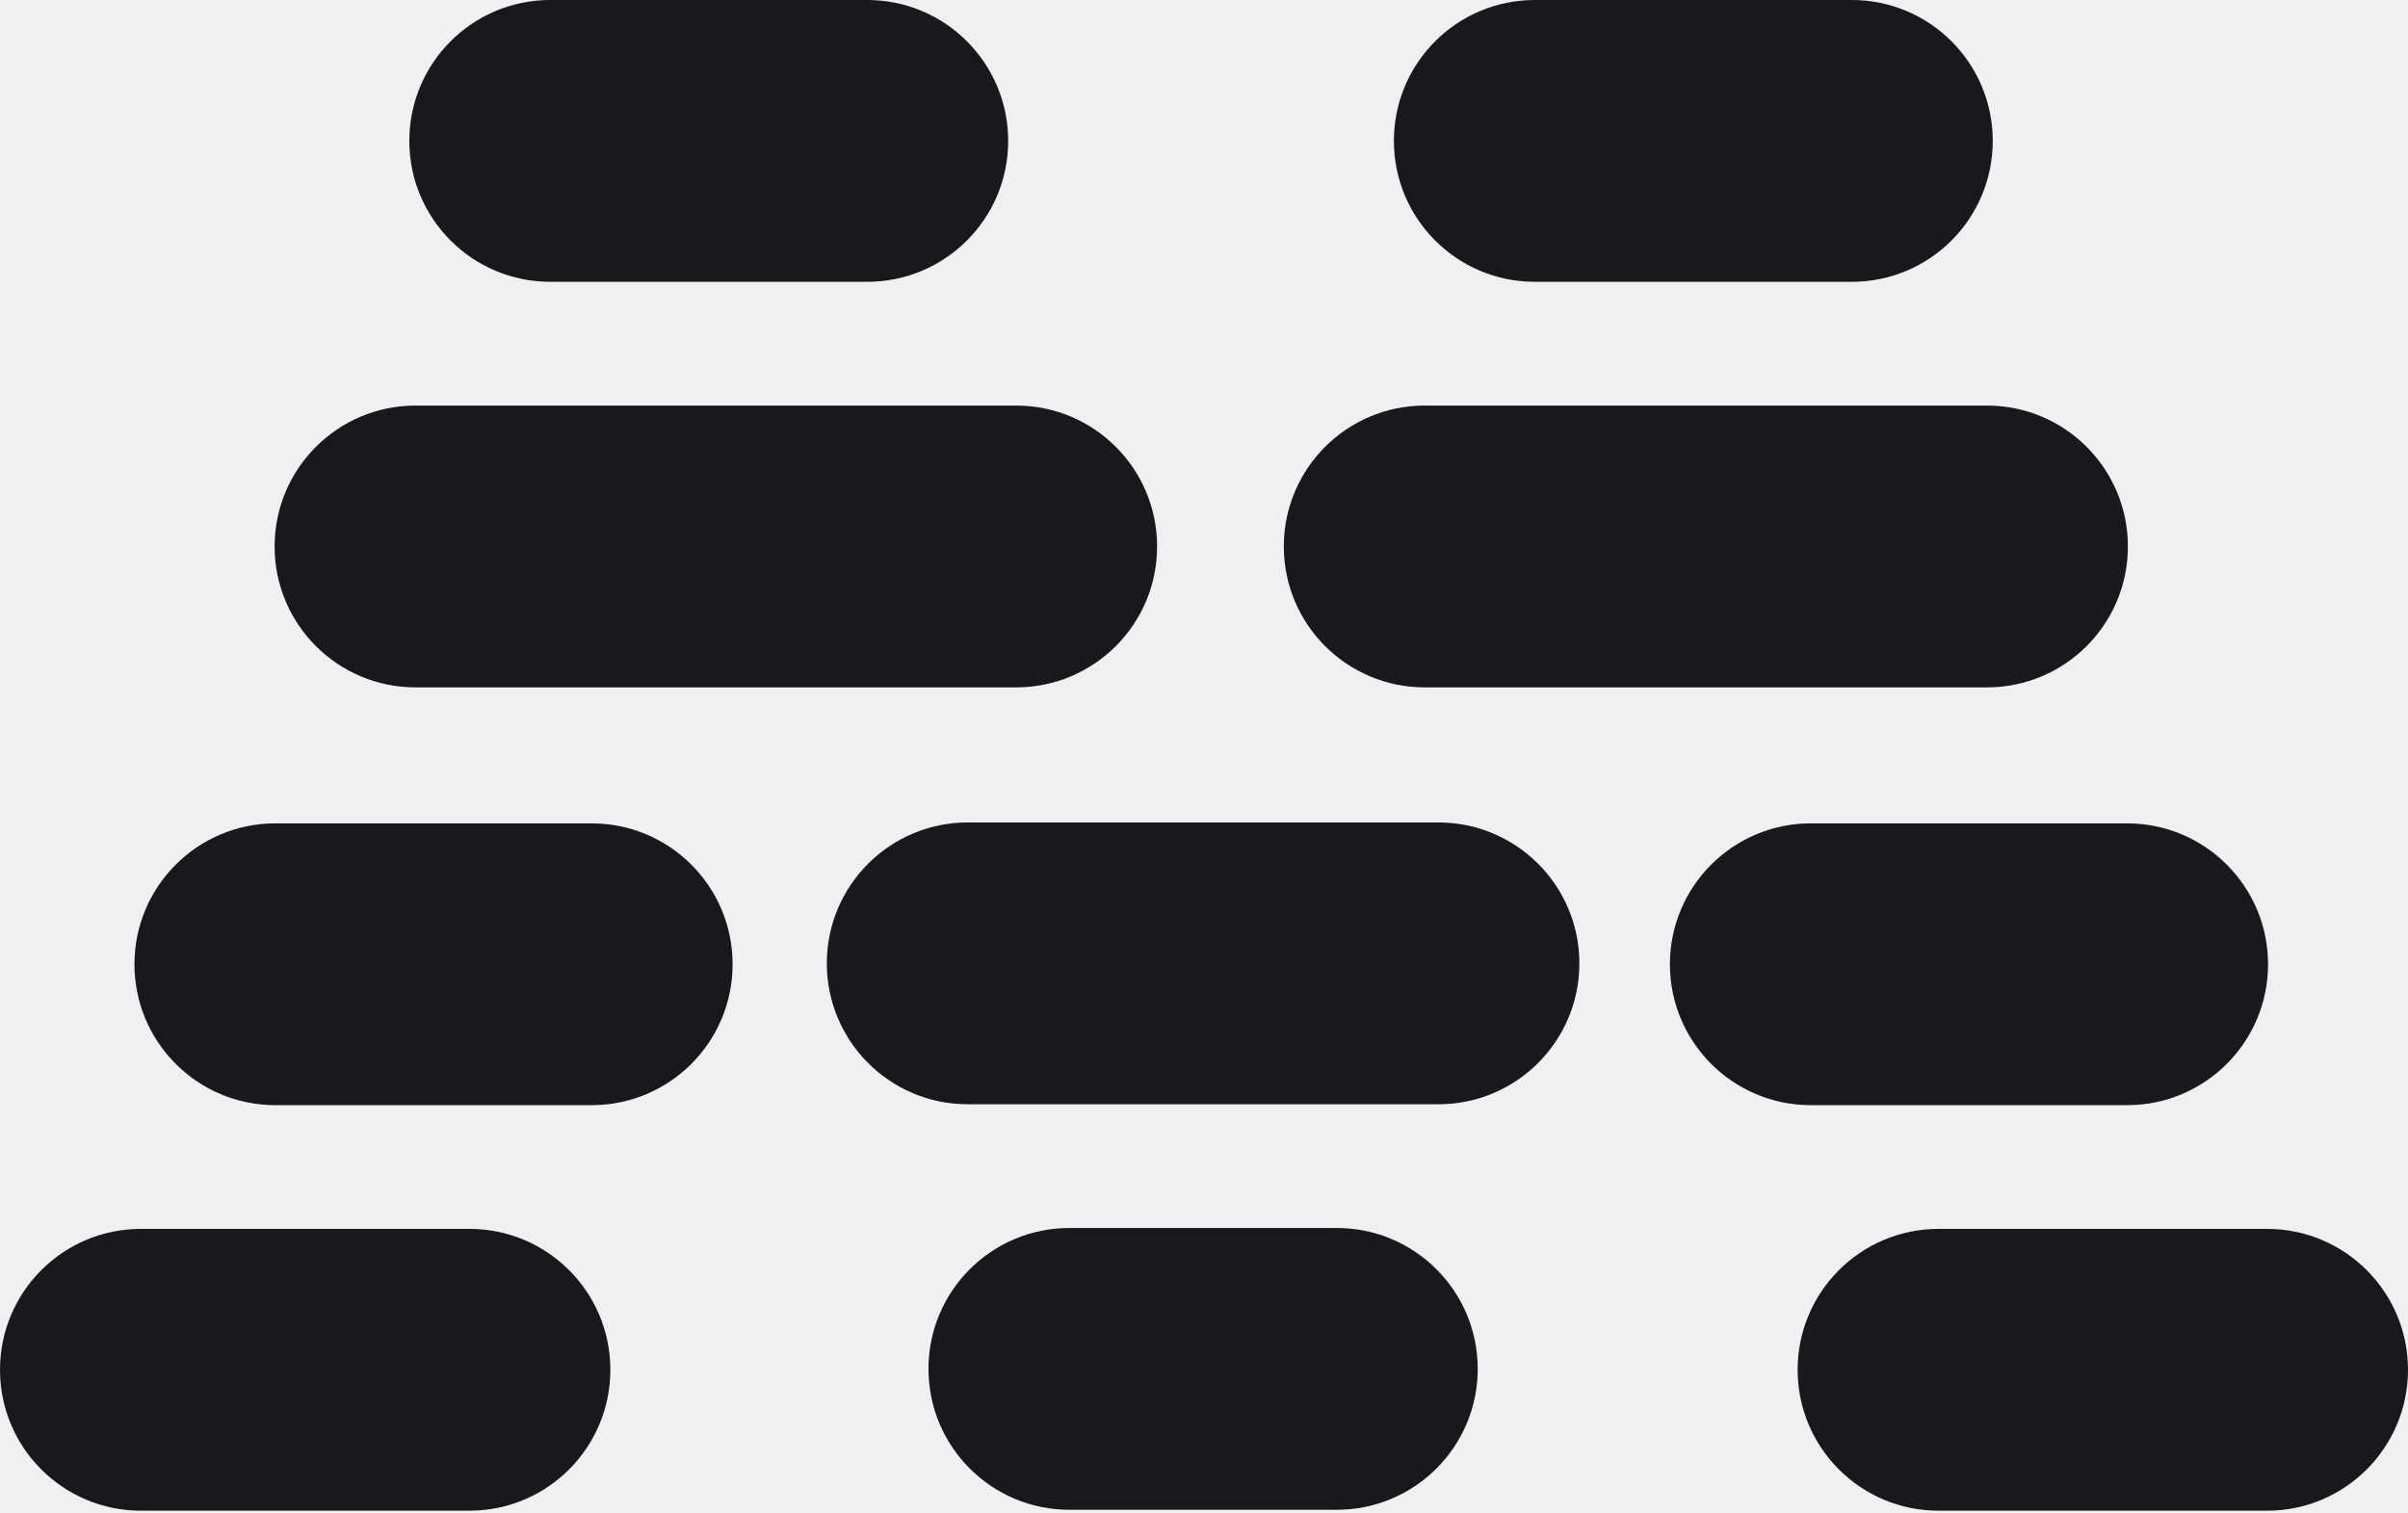
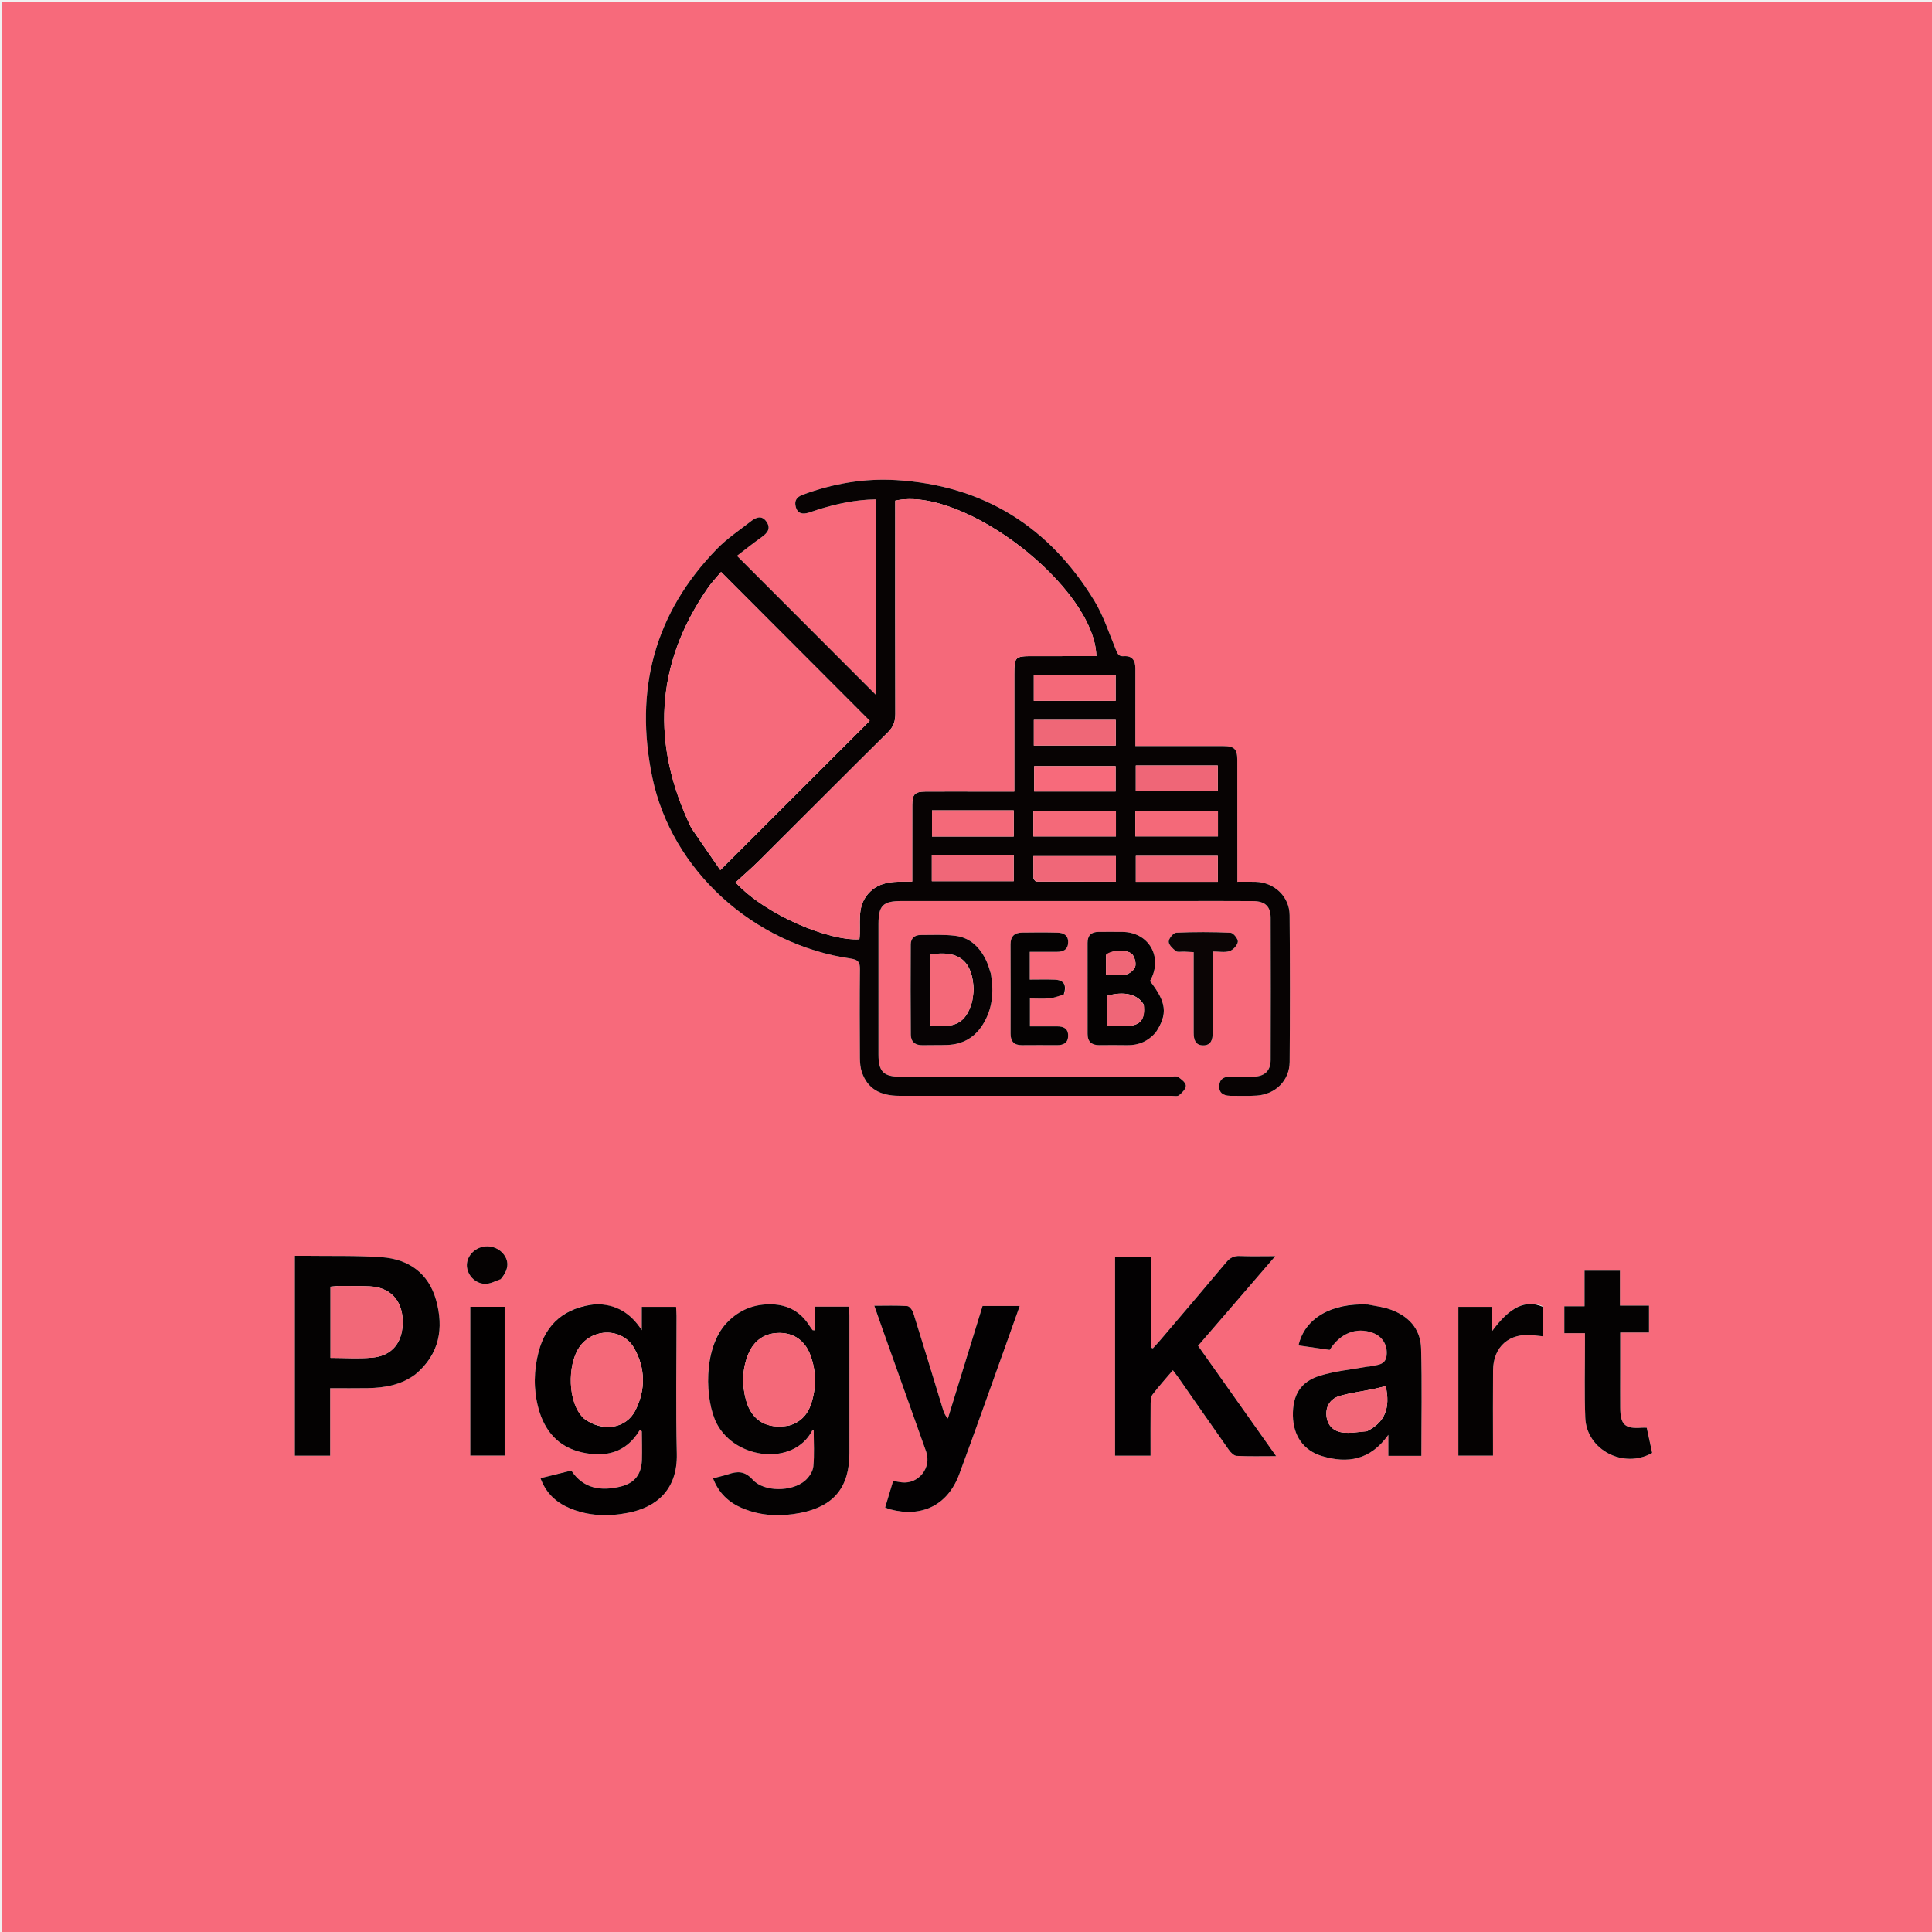
- <svg xmlns="http://www.w3.org/2000/svg" width="371" height="233" viewBox="0 0 371 233" fill="none">
-   <g clip-path="url(#clip0_2_280)">
-     <path d="M133.619 43.422H84.775C72.784 43.422 63.064 33.702 63.064 21.712C63.064 9.721 72.784 -0 84.775 -0H133.619C145.61 -0 155.33 9.721 155.33 21.712C155.33 33.702 145.61 43.422 133.619 43.422Z" fill="#19181D" />
-     <path d="M285.312 43.422H236.468C224.477 43.422 214.757 33.702 214.757 21.712C214.757 9.721 224.477 -0 236.468 -0H285.312C297.303 -0 307.023 9.721 307.023 21.712C307.023 33.702 297.303 43.422 285.312 43.422Z" fill="#19181D" />
-     <path d="M156.562 105.917H64.02C52.029 105.917 42.309 96.196 42.309 84.206C42.309 72.215 52.029 62.494 64.02 62.494H156.562C168.553 62.494 178.273 72.215 178.273 84.206C178.273 96.196 168.553 105.917 156.562 105.917Z" fill="#19181D" />
-     <path d="M219.509 105.917H306.135C318.126 105.917 327.846 96.196 327.846 84.206C327.846 72.215 318.126 62.494 306.135 62.494H219.509C207.518 62.494 197.797 72.215 197.797 84.206C197.797 96.196 207.518 105.917 219.509 105.917Z" fill="#19181D" />
-     <path d="M72.328 232.781H21.711C9.72 232.781 0 223.06 0 211.069C0 199.079 9.72 189.358 21.711 189.358H72.328C84.319 189.358 94.039 199.079 94.039 211.069C94.039 223.06 84.319 232.781 72.328 232.781Z" fill="#19181D" />
-     <path d="M298.672 232.781H349.289C361.279 232.781 371 223.06 371 211.069C371 199.079 361.279 189.358 349.289 189.358H298.672C286.681 189.358 276.96 199.079 276.96 211.069C276.96 223.06 286.681 232.781 298.672 232.781Z" fill="#19181D" />
-     <path d="M205.961 232.641H164.761C152.77 232.641 143.05 222.921 143.05 210.93C143.05 198.939 152.77 189.219 164.761 189.219H205.961C217.952 189.219 227.672 198.939 227.672 210.93C227.672 222.921 217.952 232.641 205.961 232.641Z" fill="#19181D" />
-     <path d="M91.161 170.293H42.427C30.437 170.293 20.716 160.573 20.716 148.583C20.716 136.592 30.437 126.871 42.427 126.871H91.161C103.152 126.871 112.872 136.592 112.872 148.583C112.872 160.573 103.152 170.293 91.161 170.293Z" fill="#19181D" />
-     <path d="M278.994 170.293H327.728C339.718 170.293 349.438 160.573 349.438 148.583C349.438 136.592 339.718 126.871 327.728 126.871H278.994C267.003 126.871 257.283 136.592 257.283 148.583C257.283 160.573 267.003 170.293 278.994 170.293Z" fill="#19181D" />
-     <path d="M221.622 170.155H149.099C137.109 170.155 127.388 160.434 127.388 148.444C127.388 136.453 137.109 126.732 149.099 126.732H221.622C233.612 126.732 243.333 136.453 243.333 148.444C243.333 160.434 233.612 170.155 221.622 170.155Z" fill="#19181D" />
-   </g>
-   <defs>
-     <clipPath id="clip0_2_280">
-       <rect width="371" height="233" fill="white" />
-     </clipPath>
-   </defs>
+ <svg xmlns="http://www.w3.org/2000/svg" version="1.1" id="Layer_1" x="0px" y="0px" width="100%" viewBox="0 0 1080 1080" enable-background="new 0 0 1080 1080" xml:space="preserve">
+   <path fill="#F76A7B" opacity="1" stroke="none" d=" M601,1081   C400.69,1081 200.879,1081 1.035,1081   C1.035,721.065 1.035,361.129 1.035,1.097   C360.894,1.097 720.788,1.097 1080.841,1.097   C1080.841,361 1080.841,721 1080.841,1081   C921.129,1081 761.314,1081 601,1081  M688.092,612.571   C692.924,612.543 697.775,612.775 702.585,612.433   C713.096,611.686 720.858,603.951 720.931,593.608   C721.123,566.276 721.147,538.942 720.906,511.611   C720.814,501.149 712.348,493.257 701.864,492.944   C698.59,492.846 695.31,492.929 691.679,492.929   C691.679,490.458 691.679,488.645 691.679,486.832   C691.678,466.166 691.701,445.5 691.662,424.834   C691.65,418.743 689.98,417.083 683.95,417.063   C671.618,417.021 659.284,417.05 646.951,417.049   C642.996,417.049 639.04,417.049 634.661,417.049   C634.661,414.71 634.661,412.915 634.661,411.12   C634.66,398.621 634.64,386.121 634.667,373.621   C634.677,369.221 632.93,366.461 628.174,366.826   C625.333,367.043 624.713,365.443 623.802,363.232   C620.007,354.031 616.917,344.347 611.796,335.917   C586.617,294.472 549.777,271.356 501.12,268.372   C483.192,267.272 465.617,270.296 448.68,276.577   C445.214,277.863 443.872,280.065 444.886,283.51   C446.004,287.308 448.869,287.533 452.097,286.561   C453.849,286.034 455.561,285.378 457.307,284.832   C467.783,281.557 478.429,279.308 489.62,279.14   C489.62,315.927 489.62,352.289 489.62,388.429   C463.835,362.62 438.109,336.87 411.972,310.708   C416.295,307.411 420.943,303.681 425.793,300.233   C429.057,297.913 431.083,295.356 428.421,291.565   C425.793,287.822 422.581,289.194 419.772,291.388   C413.352,296.402 406.452,300.987 400.81,306.781   C365.754,342.781 354.525,385.841 364.655,434.575   C375.442,486.472 421.113,527.967 475.624,535.87   C479.742,536.467 480.751,537.93 480.706,541.833   C480.514,558.33 480.573,574.832 480.68,591.33   C480.698,594.111 480.953,597.049 481.878,599.635   C485.039,608.462 491.829,612.565 502.733,612.569   C553.398,612.586 604.064,612.578 654.729,612.568   C656.224,612.568 658.188,613.011 659.113,612.249   C660.807,610.854 662.977,608.672 662.91,606.896   C662.845,605.188 660.413,603.256 658.603,602.05   C657.558,601.353 655.687,601.882 654.187,601.882   C603.855,601.879 553.523,601.883 503.191,601.876   C493.906,601.875 491.079,598.999 491.076,589.572   C491.068,565.239 491.071,540.906 491.074,516.574   C491.076,506.161 493.555,503.681 504.014,503.68   C556.179,503.675 608.345,503.677 660.51,503.678   C673.843,503.679 687.177,503.612 700.509,503.718   C707.156,503.772 710.282,506.68 710.303,513.013   C710.39,539.512 710.385,566.012 710.3,592.511   C710.281,598.512 707.005,601.651 700.951,601.846   C696.623,601.986 692.284,601.953 687.953,601.859   C684.514,601.786 681.936,602.86 681.581,606.61   C681.207,610.568 683.393,612.428 688.092,612.571  M406.112,739.624   C392.653,753.62 394.127,783.266 400.673,795.823   C411.239,816.091 443.743,819.509 453.989,799.767   C454.071,799.61 454.529,799.649 454.861,799.587   C454.861,806.347 455.316,813.142 454.644,819.824   C454.363,822.615 452.221,825.786 449.996,827.707   C442.784,833.931 427.156,834.163 420.826,827.19   C416.32,822.226 412.338,822.344 407.088,824.098   C404.432,824.986 401.664,825.537 398.573,826.337   C401.687,834.555 407.294,839.858 414.974,843.098   C425.459,847.522 436.392,847.878 447.346,845.743   C466.16,842.075 474.81,831.374 474.824,812.391   C474.844,786.743 474.834,761.094 474.82,735.446   C474.819,733.831 474.674,732.216 474.587,730.414   C468.18,730.414 462.114,730.414 455.352,730.414   C455.352,734.99 455.352,739.325 455.352,743.677   C454.505,743.587 454.278,743.628 454.219,743.547   C453.535,742.608 452.848,741.67 452.216,740.696   C447.41,733.295 440.542,729.467 431.785,729.147   C421.97,728.789 413.481,731.961 406.112,739.624  M332.598,729.076   C315.914,730.835 305.165,739.847 301.054,755.795   C298.39,766.128 298.183,776.578 300.901,786.928   C304.293,799.843 312.039,808.928 325.385,811.905   C338.511,814.833 349.902,812.104 357.434,799.737   C357.54,799.563 358.007,799.609 358.3,799.554   C358.48,799.82 358.794,800.069 358.796,800.32   C358.843,805.482 358.977,810.646 358.843,815.804   C358.631,823.985 354.952,829.014 346.974,830.981   C336.037,833.677 326.106,832.246 319.369,822.044   C313.421,823.517 307.854,824.895 302.132,826.312   C305.161,834.641 310.783,839.809 318.279,843.011   C328.902,847.55 339.987,847.849 351.127,845.673   C366.696,842.632 378.84,832.998 378.343,812.581   C377.718,786.947 378.198,761.285 378.182,735.635   C378.181,733.89 378.025,732.146 377.948,730.54   C371.285,730.54 365.224,730.54 358.757,730.54   C358.757,735.149 358.757,739.378 358.757,743.608   C352.696,734.231 344.636,729.009 332.598,729.076  M691.057,727.572   C698.13,719.357 705.203,711.143 712.906,702.197   C705.408,702.197 699.241,702.38 693.093,702.124   C689.769,701.985 687.598,703.094 685.476,705.63   C673.188,720.32 660.735,734.874 648.326,749.464   C647.085,750.923 645.76,752.311 644.473,753.732   C644.092,753.591 643.712,753.449 643.331,753.307   C643.331,736.452 643.331,719.596 643.331,702.501   C636.282,702.501 629.895,702.501 623.324,702.501   C623.324,739.701 623.324,776.599 623.324,813.748   C629.952,813.748 636.346,813.748 643.164,813.748   C643.164,803.875 643.112,794.254 643.212,784.634   C643.231,782.896 643.361,780.77 644.328,779.501   C647.816,774.93 651.683,770.649 655.645,765.978   C656.962,767.741 657.984,769.03 658.923,770.376   C668.253,783.76 677.53,797.182 686.949,810.504   C687.978,811.959 689.761,813.769 691.273,813.845   C698.334,814.199 705.422,814.002 713.377,814.002   C698.482,792.952 684.128,772.667 669.722,752.308   C676.906,743.981 683.752,736.046 691.057,727.572  M232.531,768.046   C245.809,756.913 248.122,742.441 243.796,726.826   C239.652,711.87 228.57,703.866 213.413,702.787   C199.328,701.784 185.142,702.197 171.001,701.996   C168.924,701.967 166.846,701.992 164.829,701.992   C164.829,739.737 164.829,776.753 164.829,813.738   C171.487,813.738 177.745,813.738 184.555,813.738   C184.555,801.094 184.555,788.712 184.555,776.002   C191.915,776.002 198.722,776.1 205.525,775.979   C214.978,775.811 224.095,774.308 232.531,768.046  M764.249,729.208   C744.246,728.238 729.299,736.97 725.869,752.096   C731.763,752.944 737.617,753.786 743.298,754.604   C749.231,745.216 758.277,741.729 767.36,745.052   C772.694,747.003 775.725,751.788 775.142,757.613   C774.561,763.419 769.616,762.87 765.758,763.851   C765.281,763.972 764.757,763.897 764.269,763.986   C755.463,765.591 746.416,766.41 737.917,769.019   C726.941,772.389 722.534,779.886 722.743,791.441   C722.945,802.574 728.601,810.845 739.053,813.968   C753.257,818.211 765.987,816.309 776.086,802.1   C776.086,806.993 776.086,810.495 776.086,813.84   C782.66,813.84 788.583,813.84 794.56,813.84   C794.56,793.602 794.974,773.657 794.397,753.74   C794.075,742.619 787.181,735.425 776.811,731.868   C773.075,730.587 769.054,730.137 764.249,729.208  M492.647,740.959   C501.002,764.462 509.365,787.962 517.71,811.468   C520.898,820.446 513.45,829.785 504.023,828.642   C502.555,828.464 501.103,828.157 499.26,827.844   C497.759,832.833 496.304,837.67 494.786,842.712   C495.927,843.139 496.665,843.488 497.44,843.696   C515.369,848.509 529.821,841.398 536.254,824.035   C544.919,800.647 553.2,777.117 561.633,753.644   C564.418,745.89 567.161,738.121 570.029,730.059   C562.789,730.059 556.152,730.059 549.245,730.059   C542.774,751.068 536.32,772.022 529.865,792.977   C528.235,791.177 527.625,789.505 527.105,787.804   C521.607,769.837 516.172,751.85 510.545,733.923   C510.063,732.387 508.396,730.185 507.158,730.101   C501.22,729.699 495.24,729.921 488.742,729.921   C490.05,733.7 491.183,736.973 492.647,740.959  M905.705,766.5   C905.705,759.437 905.705,752.373 905.705,744.87   C911.817,744.87 916.897,744.87 921.802,744.87   C921.802,739.656 921.802,734.93 921.802,729.835   C916.313,729.835 911.206,729.835 905.56,729.835   C905.56,723.058 905.56,716.644 905.56,710.315   C898.752,710.315 892.501,710.315 885.767,710.315   C885.767,717.036 885.767,723.442 885.767,730.224   C881.675,730.224 878.079,730.224 874.467,730.224   C874.467,735.37 874.467,740.106 874.467,745.268   C878.398,745.268 881.999,745.268 885.993,745.268   C885.993,747.493 885.99,749.294 885.994,751.095   C886.022,764.926 885.635,778.774 886.184,792.584   C886.897,810.496 907.608,821.267 923.572,812.201   C922.577,807.599 921.569,802.933 920.524,798.102   C919.407,798.102 918.602,798.049 917.806,798.11   C908.351,798.835 905.793,796.518 905.716,786.998   C905.664,780.499 905.705,773.999 905.705,766.5  M862.494,730.166   C852.832,726.293 844.063,730.462 833.964,744.279   C833.964,739.131 833.964,734.788 833.964,730.529   C827.288,730.529 821.232,730.529 815.231,730.529   C815.231,758.48 815.231,786.051 815.231,813.709   C821.722,813.709 827.942,813.709 834.597,813.709   C834.597,811.611 834.597,809.809 834.597,808.008   C834.598,794.023 834.508,780.037 834.628,766.053   C834.742,752.706 843.763,744.921 857.1,746.426   C858.83,746.621 860.561,746.808 862.707,747.045   C862.707,741.314 862.707,736.182 862.494,730.166  M646.35,576.766   C652.881,566.773 652.097,560.26 642.852,548.399   C643.189,547.735 643.594,547.023 643.924,546.278   C649.521,533.646 641.446,521.128 627.557,520.941   C623.064,520.881 618.57,520.927 614.077,520.934   C609.998,520.939 607.951,522.946 607.954,527.069   C607.969,544.044 607.957,561.018 607.963,577.993   C607.965,582.375 610.312,584.283 614.555,584.253   C619.713,584.216 624.874,584.159 630.031,584.266   C636.422,584.399 641.706,582.148 646.35,576.766  M553.813,543.819   C553.033,541.627 552.423,539.355 551.442,537.257   C547.93,529.751 542.48,524.166 534.021,523.116   C527.614,522.321 521.054,522.682 514.561,522.681   C511.213,522.68 509.134,524.586 509.117,527.93   C509.029,544.754 508.998,561.58 509.145,578.404   C509.179,582.329 511.584,584.368 515.681,584.267   C520.343,584.152 525.013,584.303 529.672,584.126   C538.291,583.8 544.951,579.907 549.488,572.577   C554.852,563.91 555.644,554.465 553.813,543.819  M282.089,738.563   C282.089,735.941 282.089,733.319 282.089,730.512   C275.402,730.512 269.196,730.512 262.892,730.512   C262.892,758.421 262.892,785.98 262.892,813.688   C269.369,813.688 275.586,813.688 282.089,813.688   C282.089,788.767 282.089,764.158 282.089,738.563  M594.884,555.547   C596.39,550.476 594.694,547.822 589.549,547.632   C584.962,547.463 580.365,547.597 575.634,547.597   C575.634,542.046 575.634,537.309 575.634,532.074   C580.903,532.074 585.865,532.066 590.826,532.077   C594.476,532.084 597.052,530.784 597.105,526.692   C597.156,522.783 594.507,521.443 591.225,521.361   C584.57,521.195 577.906,521.214 571.249,521.326   C567.095,521.395 564.874,523.457 564.894,527.889   C564.969,544.538 564.943,561.188 564.911,577.837   C564.902,582.161 566.872,584.298 571.268,584.257   C577.761,584.195 584.254,584.212 590.747,584.252   C594.381,584.275 597.051,583.149 597.092,578.996   C597.133,574.764 594.361,573.736 590.773,573.748   C585.833,573.765 580.893,573.753 575.733,573.753   C575.733,568.264 575.733,563.416 575.733,558.15   C579.611,558.15 583.103,558.396 586.541,558.071   C589.209,557.819 591.81,556.856 594.884,555.547  M662.602,531.978   C664.046,532.065 665.489,532.151 667.278,532.259   C667.278,534.376 667.278,536.179 667.278,537.983   C667.279,551.124 667.29,564.265 667.275,577.406   C667.271,581.106 668.21,584.335 672.559,584.367   C676.907,584.398 677.907,581.223 677.9,577.492   C677.877,565.681 677.893,553.871 677.893,542.06   C677.894,538.794 677.893,535.527 677.893,531.889   C681.495,531.889 684.693,532.566 687.359,531.667   C689.359,530.992 691.721,528.418 691.964,526.448   C692.157,524.88 689.457,521.485 687.925,521.415   C677.804,520.949 667.641,520.941 657.518,521.387   C655.941,521.456 653.361,524.574 653.314,526.338   C653.266,528.113 655.557,530.262 657.3,531.647   C658.249,532.401 660.187,531.908 662.602,531.978  M280.248,714.795   C284.25,709.921 284.724,705.428 281.671,701.306   C278.583,697.139 272.713,695.557 267.873,697.587   C263.229,699.535 260.426,704.066 261.077,708.574   C261.779,713.433 266.069,717.679 271.346,717.692   C274.117,717.698 276.892,716.13 280.248,714.795  z" />
+   <path fill="#070303" opacity="1" stroke="none" d=" M687.66,612.565   C683.393,612.428 681.207,610.568 681.581,606.61   C681.936,602.86 684.514,601.786 687.953,601.859   C692.284,601.953 696.623,601.986 700.951,601.846   C707.005,601.651 710.281,598.512 710.3,592.511   C710.385,566.012 710.39,539.512 710.303,513.013   C710.282,506.68 707.156,503.772 700.509,503.718   C687.177,503.612 673.843,503.679 660.51,503.678   C608.345,503.677 556.179,503.675 504.014,503.68   C493.555,503.681 491.076,506.161 491.074,516.574   C491.071,540.906 491.068,565.239 491.076,589.572   C491.079,598.999 493.906,601.875 503.191,601.876   C553.523,601.883 603.855,601.879 654.187,601.882   C655.687,601.882 657.558,601.353 658.603,602.05   C660.413,603.256 662.845,605.188 662.91,606.896   C662.977,608.672 660.807,610.854 659.113,612.249   C658.188,613.011 656.224,612.568 654.729,612.568   C604.064,612.578 553.398,612.586 502.733,612.569   C491.829,612.565 485.039,608.462 481.878,599.635   C480.953,597.049 480.698,594.111 480.68,591.33   C480.573,574.832 480.514,558.33 480.706,541.833   C480.751,537.93 479.742,536.467 475.624,535.87   C421.113,527.967 375.442,486.472 364.655,434.575   C354.525,385.841 365.754,342.781 400.81,306.781   C406.452,300.987 413.352,296.402 419.772,291.388   C422.581,289.194 425.793,287.822 428.421,291.565   C431.083,295.356 429.057,297.913 425.793,300.233   C420.943,303.681 416.295,307.411 411.972,310.708   C438.109,336.87 463.835,362.62 489.62,388.429   C489.62,352.289 489.62,315.927 489.62,279.14   C478.429,279.308 467.783,281.557 457.307,284.832   C455.561,285.378 453.849,286.034 452.097,286.561   C448.869,287.533 446.004,287.308 444.886,283.51   C443.872,280.065 445.214,277.863 448.68,276.577   C465.617,270.296 483.192,267.272 501.12,268.372   C549.777,271.356 586.617,294.472 611.796,335.917   C616.917,344.347 620.007,354.031 623.802,363.232   C624.713,365.443 625.333,367.043 628.174,366.826   C632.93,366.461 634.677,369.221 634.667,373.621   C634.64,386.121 634.66,398.621 634.661,411.12   C634.661,412.915 634.661,414.71 634.661,417.049   C639.04,417.049 642.996,417.049 646.951,417.049   C659.284,417.05 671.618,417.021 683.95,417.063   C689.98,417.083 691.65,418.743 691.662,424.834   C691.701,445.5 691.678,466.166 691.679,486.832   C691.679,488.645 691.679,490.458 691.679,492.929   C695.31,492.929 698.59,492.846 701.864,492.944   C712.348,493.257 720.814,501.149 720.906,511.611   C721.147,538.942 721.123,566.276 720.931,593.608   C720.858,603.951 713.096,611.686 702.585,612.433   C697.775,612.775 692.924,612.543 687.66,612.565  M566.988,426.497   C566.988,410.008 566.987,393.518 566.988,377.029   C566.988,367.236 567.431,366.784 577.034,366.783   C588.98,366.781 600.927,366.782 612.879,366.782   C611.898,328.113 538.289,271.264 500.45,279.863   C500.45,281.745 500.45,283.723 500.45,285.7   C500.45,323.509 500.407,361.319 500.51,399.128   C500.522,403.237 499.403,406.319 496.412,409.281   C472.403,433.065 448.568,457.025 424.613,480.864   C420.28,485.177 415.639,489.179 411.182,493.286   C428.354,511.816 463.827,526.169 480.407,525.05   C481.408,516.537 478.64,507.34 485.198,499.743   C491.838,492.05 500.835,492.92 509.93,492.799   C509.93,490.717 509.93,489.084 509.93,487.45   C509.931,474.958 509.905,462.466 509.942,449.974   C509.96,444.024 511.411,442.527 517.277,442.492   C527.103,442.433 536.931,442.474 546.758,442.474   C553.361,442.474 559.964,442.474 566.988,442.474   C566.988,437.096 566.988,432.296 566.988,426.497  M386.463,462.892   C391.961,470.872 397.459,478.852 402.655,486.394   C431.344,457.725 459.085,430.003 486.163,402.944   C458.74,375.476 431.01,347.701 403.077,319.723   C400.701,322.598 397.794,325.614 395.454,329.02   C366.225,371.572 363.934,416.054 386.463,462.892  M577.711,491.309   C578.24,491.83 578.767,492.803 579.3,492.806   C594.054,492.888 608.81,492.872 623.802,492.872   C623.802,487.868 623.802,483.302 623.802,478.556   C608.386,478.556 593.21,478.556 577.658,478.556   C577.658,482.73 577.658,486.538 577.711,491.309  M617.372,377.177   C604.299,377.177 591.227,377.177 577.909,377.177   C577.909,382.345 577.909,386.919 577.909,391.766   C593.268,391.766 608.444,391.766 623.647,391.766   C623.647,386.822 623.647,382.138 623.647,377.177   C621.617,377.177 619.975,377.177 617.372,377.177  M607.497,402.428   C597.732,402.428 587.967,402.428 577.926,402.428   C577.926,407.517 577.926,412.063 577.926,416.756   C593.378,416.756 608.549,416.756 623.704,416.756   C623.704,411.899 623.704,407.358 623.704,402.428   C618.411,402.428 613.453,402.428 607.497,402.428  M669.484,427.908   C657.941,427.908 646.399,427.908 634.926,427.908   C634.926,433.137 634.926,437.568 634.926,442.173   C650.405,442.173 665.59,442.173 680.742,442.173   C680.742,437.278 680.742,432.724 680.742,427.908   C677.086,427.908 673.782,427.908 669.484,427.908  M555.479,453.007   C543.932,453.007 532.386,453.007 520.996,453.007   C520.996,458.344 520.996,462.912 520.996,467.634   C536.407,467.634 551.446,467.634 566.678,467.634   C566.678,462.691 566.678,457.995 566.678,453.007   C563.072,453.007 559.772,453.007 555.479,453.007  M577.656,461.451   C577.656,463.405 577.656,465.36 577.656,467.556   C593.347,467.556 608.521,467.556 623.814,467.556   C623.814,462.65 623.814,458.067 623.814,453.293   C608.4,453.293 593.211,453.293 577.656,453.293   C577.656,455.874 577.656,458.176 577.656,461.451  M634.65,460.477   C634.65,462.762 634.65,465.047 634.65,467.549   C650.38,467.549 665.567,467.549 680.849,467.549   C680.849,462.633 680.849,458.048 680.849,453.3   C665.406,453.3 650.204,453.3 634.65,453.3   C634.65,455.563 634.65,457.534 634.65,460.477  M665.496,492.931   C670.592,492.931 675.688,492.931 680.759,492.931   C680.759,487.714 680.759,483.149 680.759,478.461   C665.359,478.461 650.297,478.461 634.938,478.461   C634.938,483.291 634.938,487.85 634.938,492.931   C644.949,492.931 654.723,492.931 665.496,492.931  M538.502,478.187   C532.726,478.187 526.95,478.187 520.901,478.187   C520.901,483.31 520.901,487.867 520.901,492.593   C536.358,492.593 551.535,492.593 566.667,492.593   C566.667,487.687 566.667,483.123 566.667,478.187   C557.394,478.187 548.448,478.187 538.502,478.187  M593.501,442.467   C603.571,442.467 613.641,442.467 623.636,442.467   C623.636,437.168 623.636,432.617 623.636,428.255   C608.157,428.255 593.075,428.255 578.102,428.255   C578.102,433.143 578.102,437.695 578.102,442.467   C583.191,442.467 587.846,442.467 593.501,442.467  z" />
+   <path fill="#040202" opacity="1" stroke="none" d=" M406.357,739.368   C413.481,731.961 421.97,728.789 431.785,729.147   C440.542,729.467 447.41,733.295 452.216,740.696   C452.848,741.67 453.535,742.608 454.219,743.547   C454.278,743.628 454.505,743.587 455.352,743.677   C455.352,739.325 455.352,734.99 455.352,730.414   C462.114,730.414 468.18,730.414 474.587,730.414   C474.674,732.216 474.819,733.831 474.82,735.446   C474.834,761.094 474.844,786.743 474.824,812.391   C474.81,831.374 466.16,842.075 447.346,845.743   C436.392,847.878 425.459,847.522 414.974,843.098   C407.294,839.858 401.687,834.555 398.573,826.337   C401.664,825.537 404.432,824.986 407.088,824.098   C412.338,822.344 416.32,822.226 420.826,827.19   C427.156,834.163 442.784,833.931 449.996,827.707   C452.221,825.786 454.363,822.615 454.644,819.824   C455.316,813.142 454.861,806.347 454.861,799.587   C454.529,799.649 454.071,799.61 453.989,799.767   C443.743,819.509 411.239,816.091 400.673,795.823   C394.127,783.266 392.653,753.62 406.357,739.368  M441.122,796.889   C447.416,795.125 451.405,790.863 453.392,784.853   C456.407,775.739 456.354,766.52 452.995,757.499   C450.025,749.522 443.947,745.251 436.058,745.117   C427.831,744.977 421.491,749.072 418.26,757.042   C414.905,765.317 414.65,773.898 416.952,782.462   C420.065,794.043 428.478,799.167 441.122,796.889  z" />
+   <path fill="#030101" opacity="1" stroke="none" d=" M333.05,729.056   C344.636,729.009 352.696,734.231 358.757,743.608   C358.757,739.378 358.757,735.149 358.757,730.54   C365.224,730.54 371.285,730.54 377.948,730.54   C378.025,732.146 378.181,733.89 378.182,735.635   C378.198,761.285 377.718,786.947 378.343,812.581   C378.84,832.998 366.696,842.632 351.127,845.673   C339.987,847.849 328.902,847.55 318.279,843.011   C310.783,839.809 305.161,834.641 302.132,826.312   C307.854,824.895 313.421,823.517 319.369,822.044   C326.106,832.246 336.037,833.677 346.974,830.981   C354.952,829.014 358.631,823.985 358.843,815.804   C358.977,810.646 358.843,805.482 358.796,800.32   C358.794,800.069 358.48,799.82 358.3,799.554   C358.007,799.609 357.54,799.563 357.434,799.737   C349.902,812.104 338.511,814.833 325.385,811.905   C312.039,808.928 304.293,799.843 300.901,786.928   C298.183,776.578 298.39,766.128 301.054,755.795   C305.165,739.847 315.914,730.835 333.05,729.056  M326.506,793.048   C336.646,800.72 349.971,798.822 355.245,788.306   C360.956,776.917 360.811,764.955 354.609,753.834   C348.058,742.087 331.281,742.086 323.754,753.24   C317.135,763.049 317.14,784.342 326.506,793.048  z" />
+   <path fill="#030102" opacity="1" stroke="none" d=" M690.827,727.841   C683.752,736.046 676.906,743.981 669.722,752.308   C684.128,772.667 698.482,792.952 713.377,814.002   C705.422,814.002 698.334,814.199 691.273,813.845   C689.761,813.769 687.978,811.959 686.949,810.504   C677.53,797.182 668.253,783.76 658.923,770.376   C657.984,769.03 656.962,767.741 655.645,765.978   C651.683,770.649 647.816,774.93 644.328,779.501   C643.361,780.77 643.231,782.896 643.212,784.634   C643.112,794.254 643.164,803.875 643.164,813.748   C636.346,813.748 629.952,813.748 623.324,813.748   C623.324,776.599 623.324,739.701 623.324,702.501   C629.895,702.501 636.282,702.501 643.331,702.501   C643.331,719.596 643.331,736.452 643.331,753.307   C643.712,753.449 644.092,753.591 644.473,753.732   C645.76,752.311 647.085,750.923 648.326,749.464   C660.735,734.874 673.188,720.32 685.476,705.63   C687.598,703.094 689.769,701.985 693.093,702.124   C699.241,702.38 705.408,702.197 712.906,702.197   C705.203,711.143 698.13,719.357 690.827,727.841  z" />
+   <path fill="#040202" opacity="1" stroke="none" d=" M232.243,768.257   C224.095,774.308 214.978,775.811 205.525,775.979   C198.722,776.1 191.915,776.002 184.555,776.002   C184.555,788.712 184.555,801.094 184.555,813.738   C177.745,813.738 171.487,813.738 164.829,813.738   C164.829,776.753 164.829,739.737 164.829,701.992   C166.846,701.992 168.924,701.967 171.001,701.996   C185.142,702.197 199.328,701.784 213.413,702.787   C228.57,703.866 239.652,711.87 243.796,726.826   C248.122,742.441 245.809,756.913 232.243,768.257  M188.732,718.879   C187.341,719.013 185.95,719.147 184.761,719.261   C184.761,732.906 184.761,745.966 184.761,759.066   C192.759,759.066 200.419,759.595 207.977,758.943   C219.431,757.954 225.506,750.06 225.097,737.922   C224.718,726.659 217.932,719.614 206.662,719.077   C201.014,718.808 195.347,718.933 188.732,718.879  z" />
+   <path fill="#040202" opacity="1" stroke="none" d=" M764.706,729.258   C769.054,730.137 773.075,730.587 776.811,731.868   C787.181,735.425 794.075,742.619 794.397,753.74   C794.974,773.657 794.56,793.602 794.56,813.84   C788.583,813.84 782.66,813.84 776.086,813.84   C776.086,810.495 776.086,806.993 776.086,802.1   C765.987,816.309 753.257,818.211 739.053,813.968   C728.601,810.845 722.945,802.574 722.743,791.441   C722.534,779.886 726.941,772.389 737.917,769.019   C746.416,766.41 755.463,765.591 764.269,763.986   C764.757,763.897 765.281,763.972 765.758,763.851   C769.616,762.87 774.561,763.419 775.142,757.613   C775.725,751.788 772.694,747.003 767.36,745.052   C758.277,741.729 749.231,745.216 743.298,754.604   C737.617,753.786 731.763,752.944 725.869,752.096   C729.299,736.97 744.246,728.238 764.706,729.258  M764.27,800.006   C774.108,795.056 777.335,787.293 774.628,774.851   C772.058,775.457 769.501,776.127 766.916,776.656   C760.913,777.885 754.777,778.638 748.92,780.353   C743.662,781.893 741.206,786.062 741.464,790.888   C741.738,796.03 744.709,799.965 750.331,800.748   C754.631,801.347 759.132,800.502 764.27,800.006  z" />
+   <path fill="#030102" opacity="1" stroke="none" d=" M492.481,740.602   C491.183,736.973 490.05,733.7 488.742,729.921   C495.24,729.921 501.22,729.699 507.158,730.101   C508.396,730.185 510.063,732.387 510.545,733.923   C516.172,751.85 521.607,769.837 527.105,787.804   C527.625,789.505 528.235,791.177 529.865,792.977   C536.32,772.022 542.774,751.068 549.245,730.059   C556.152,730.059 562.789,730.059 570.029,730.059   C567.161,738.121 564.418,745.89 561.633,753.644   C553.2,777.117 544.919,800.647 536.254,824.035   C529.821,841.398 515.369,848.509 497.44,843.696   C496.665,843.488 495.927,843.139 494.786,842.712   C496.304,837.67 497.759,832.833 499.26,827.844   C501.103,828.157 502.555,828.464 504.023,828.642   C513.45,829.785 520.898,820.446 517.71,811.468   C509.365,787.962 501.002,764.462 492.481,740.602  z" />
+   <path fill="#040202" opacity="1" stroke="none" d=" M905.705,767   C905.705,773.999 905.664,780.499 905.716,786.998   C905.793,796.518 908.351,798.835 917.806,798.11   C918.602,798.049 919.407,798.102 920.524,798.102   C921.569,802.933 922.577,807.599 923.572,812.201   C907.608,821.267 886.897,810.496 886.184,792.584   C885.635,778.774 886.022,764.926 885.994,751.095   C885.99,749.294 885.993,747.493 885.993,745.268   C881.999,745.268 878.398,745.268 874.467,745.268   C874.467,740.106 874.467,735.37 874.467,730.224   C878.079,730.224 881.675,730.224 885.767,730.224   C885.767,723.442 885.767,717.036 885.767,710.315   C892.501,710.315 898.752,710.315 905.56,710.315   C905.56,716.644 905.56,723.058 905.56,729.835   C911.206,729.835 916.313,729.835 921.802,729.835   C921.802,734.93 921.802,739.656 921.802,744.87   C916.897,744.87 911.817,744.87 905.705,744.87   C905.705,752.373 905.705,759.437 905.705,767  z" />
+   <path fill="#050202" opacity="1" stroke="none" d=" M862.6,730.608   C862.707,736.182 862.707,741.314 862.707,747.045   C860.561,746.808 858.83,746.621 857.1,746.426   C843.763,744.921 834.742,752.706 834.628,766.053   C834.508,780.037 834.598,794.023 834.597,808.008   C834.597,809.809 834.597,811.611 834.597,813.709   C827.942,813.709 821.722,813.709 815.231,813.709   C815.231,786.051 815.231,758.48 815.231,730.529   C821.232,730.529 827.288,730.529 833.964,730.529   C833.964,734.788 833.964,739.131 833.964,744.279   C844.063,730.462 852.832,726.293 862.6,730.608  z" />
+   <path fill="#040202" opacity="1" stroke="none" d=" M646.133,577.058   C641.706,582.148 636.422,584.399 630.031,584.266   C624.874,584.159 619.713,584.216 614.555,584.253   C610.312,584.283 607.965,582.375 607.963,577.993   C607.957,561.018 607.969,544.044 607.954,527.069   C607.951,522.946 609.998,520.939 614.077,520.934   C618.57,520.927 623.064,520.881 627.557,520.941   C641.446,521.128 649.521,533.646 643.924,546.278   C643.594,547.023 643.189,547.735 642.852,548.399   C652.097,560.26 652.881,566.773 646.133,577.058  M639.303,561.494   C635.865,555.658 628.226,553.916 618.661,556.729   C618.661,562.313 618.661,567.856 618.661,573.623   C622.906,573.623 626.735,573.856 630.526,573.573   C637.71,573.038 640.264,569.686 639.303,561.494  M618.236,534.046   C618.236,537.628 618.236,541.21 618.236,544.977   C622.385,544.977 625.957,545.489 629.273,544.788   C631.317,544.356 633.9,542.393 634.54,540.532   C635.202,538.61 634.42,535.55 633.169,533.753   C631.054,530.714 621.77,530.676 618.236,534.046  z" />
+   <path fill="#070304" opacity="1" stroke="none" d=" M553.882,544.232   C555.644,554.465 554.852,563.91 549.488,572.577   C544.951,579.907 538.291,583.8 529.672,584.126   C525.013,584.303 520.343,584.152 515.681,584.267   C511.584,584.368 509.179,582.329 509.145,578.404   C508.998,561.58 509.029,544.754 509.117,527.93   C509.134,524.586 511.213,522.68 514.561,522.681   C521.054,522.682 527.614,522.321 534.021,523.116   C542.48,524.166 547.93,529.751 551.442,537.257   C552.423,539.355 553.033,541.627 553.882,544.232  M544.291,553.455   C543.786,537.291 536.227,531.013 520.082,533.553   C520.082,546.75 520.082,559.979 520.082,573.169   C533.889,574.968 539.821,571.766 543.183,560.721   C543.804,558.682 543.924,556.491 544.291,553.455  z" />
+   <path fill="#010000" opacity="1" stroke="none" d=" M282.089,739.056   C282.089,764.158 282.089,788.767 282.089,813.688   C275.586,813.688 269.369,813.688 262.892,813.688   C262.892,785.98 262.892,758.421 262.892,730.512   C269.196,730.512 275.402,730.512 282.089,730.512   C282.089,733.319 282.089,735.941 282.089,739.056  z" />
+   <path fill="#040202" opacity="1" stroke="none" d=" M594.662,555.878   C591.81,556.856 589.209,557.819 586.541,558.071   C583.103,558.396 579.611,558.15 575.733,558.15   C575.733,563.416 575.733,568.264 575.733,573.753   C580.893,573.753 585.833,573.765 590.773,573.748   C594.361,573.736 597.133,574.764 597.092,578.996   C597.051,583.149 594.381,584.275 590.747,584.252   C584.254,584.212 577.761,584.195 571.268,584.257   C566.872,584.298 564.902,582.161 564.911,577.837   C564.943,561.188 564.969,544.538 564.894,527.889   C564.874,523.457 567.095,521.395 571.249,521.326   C577.906,521.214 584.57,521.195 591.225,521.361   C594.507,521.443 597.156,522.783 597.105,526.692   C597.052,530.784 594.476,532.084 590.826,532.077   C585.865,532.066 580.903,532.074 575.634,532.074   C575.634,537.309 575.634,542.046 575.634,547.597   C580.365,547.597 584.962,547.463 589.549,547.632   C594.694,547.822 596.39,550.476 594.662,555.878  z" />
+   <path fill="#0B0505" opacity="1" stroke="none" d=" M662.141,531.978   C660.187,531.908 658.249,532.401 657.3,531.647   C655.557,530.262 653.266,528.113 653.314,526.338   C653.361,524.574 655.941,521.456 657.518,521.387   C667.641,520.941 677.804,520.949 687.925,521.415   C689.457,521.485 692.157,524.88 691.964,526.448   C691.721,528.418 689.359,530.992 687.359,531.667   C684.693,532.566 681.495,531.889 677.893,531.889   C677.893,535.527 677.894,538.794 677.893,542.06   C677.893,553.871 677.877,565.681 677.9,577.492   C677.907,581.223 676.907,584.398 672.559,584.367   C668.21,584.335 667.271,581.106 667.275,577.406   C667.29,564.265 667.279,551.124 667.278,537.983   C667.278,536.179 667.278,534.376 667.278,532.259   C665.489,532.151 664.046,532.065 662.141,531.978  z" />
+   <path fill="#050202" opacity="1" stroke="none" d=" M279.956,715.034   C276.892,716.13 274.117,717.698 271.346,717.692   C266.069,717.679 261.779,713.433 261.077,708.574   C260.426,704.066 263.229,699.535 267.873,697.587   C272.713,695.557 278.583,697.139 281.671,701.306   C284.724,705.428 284.25,709.921 279.956,715.034  z" />
+   <path fill="#F5697A" opacity="1" stroke="none" d=" M566.988,426.997   C566.988,432.296 566.988,437.096 566.988,442.474   C559.964,442.474 553.361,442.474 546.758,442.474   C536.931,442.474 527.103,442.433 517.277,442.492   C511.411,442.527 509.96,444.024 509.942,449.974   C509.905,462.466 509.931,474.958 509.93,487.45   C509.93,489.084 509.93,490.717 509.93,492.799   C500.835,492.92 491.838,492.05 485.198,499.743   C478.64,507.34 481.408,516.537 480.407,525.05   C463.827,526.169 428.354,511.816 411.182,493.286   C415.639,489.179 420.28,485.177 424.613,480.864   C448.568,457.025 472.403,433.065 496.412,409.281   C499.403,406.319 500.522,403.237 500.51,399.128   C500.407,361.319 500.45,323.509 500.45,285.7   C500.45,283.723 500.45,281.745 500.45,279.863   C538.289,271.264 611.898,328.113 612.879,366.782   C600.927,366.782 588.98,366.781 577.034,366.783   C567.431,366.784 566.988,367.236 566.988,377.029   C566.987,393.518 566.988,410.008 566.988,426.997  z" />
+   <path fill="#F66A7B" opacity="1" stroke="none" d=" M386.293,462.561   C363.934,416.054 366.225,371.572 395.454,329.02   C397.794,325.614 400.701,322.598 403.077,319.723   C431.01,347.701 458.74,375.476 486.163,402.944   C459.085,430.003 431.344,457.725 402.655,486.394   C397.459,478.852 391.961,470.872 386.293,462.561  z" />
+   <path fill="#F06778" opacity="1" stroke="none" d=" M577.684,490.827   C577.658,486.538 577.658,482.73 577.658,478.556   C593.21,478.556 608.386,478.556 623.802,478.556   C623.802,483.302 623.802,487.868 623.802,492.872   C608.81,492.872 594.054,492.888 579.3,492.806   C578.767,492.803 578.24,491.83 577.684,490.827  z" />
+   <path fill="#F46979" opacity="1" stroke="none" d=" M617.853,377.177   C619.975,377.177 621.617,377.177 623.647,377.177   C623.647,382.138 623.647,386.822 623.647,391.766   C608.444,391.766 593.268,391.766 577.909,391.766   C577.909,386.919 577.909,382.345 577.909,377.177   C591.227,377.177 604.299,377.177 617.853,377.177  z" />
+   <path fill="#EF6777" opacity="1" stroke="none" d=" M607.995,402.428   C613.453,402.428 618.411,402.428 623.704,402.428   C623.704,407.358 623.704,411.899 623.704,416.756   C608.549,416.756 593.378,416.756 577.926,416.756   C577.926,412.063 577.926,407.517 577.926,402.428   C587.967,402.428 597.732,402.428 607.995,402.428  z" />
+   <path fill="#EF6677" opacity="1" stroke="none" d=" M669.981,427.908   C673.782,427.908 677.086,427.908 680.742,427.908   C680.742,432.724 680.742,437.278 680.742,442.173   C665.59,442.173 650.405,442.173 634.926,442.173   C634.926,437.568 634.926,433.137 634.926,427.908   C646.399,427.908 657.941,427.908 669.981,427.908  z" />
+   <path fill="#F46979" opacity="1" stroke="none" d=" M555.975,453.007   C559.772,453.007 563.072,453.007 566.678,453.007   C566.678,457.995 566.678,462.691 566.678,467.634   C551.446,467.634 536.407,467.634 520.996,467.634   C520.996,462.912 520.996,458.344 520.996,453.007   C532.386,453.007 543.932,453.007 555.975,453.007  z" />
+   <path fill="#F46979" opacity="1" stroke="none" d=" M577.656,460.964   C577.656,458.176 577.656,455.874 577.656,453.293   C593.211,453.293 608.4,453.293 623.814,453.293   C623.814,458.067 623.814,462.65 623.814,467.556   C608.521,467.556 593.347,467.556 577.656,467.556   C577.656,465.36 577.656,463.405 577.656,460.964  z" />
+   <path fill="#F46979" opacity="1" stroke="none" d=" M634.65,459.991   C634.65,457.534 634.65,455.563 634.65,453.3   C650.204,453.3 665.406,453.3 680.849,453.3   C680.849,458.048 680.849,462.633 680.849,467.549   C665.567,467.549 650.38,467.549 634.65,467.549   C634.65,465.047 634.65,462.762 634.65,459.991  z" />
+   <path fill="#F06778" opacity="1" stroke="none" d=" M664.997,492.931   C654.723,492.931 644.949,492.931 634.938,492.931   C634.938,487.85 634.938,483.291 634.938,478.461   C650.297,478.461 665.359,478.461 680.759,478.461   C680.759,483.149 680.759,487.714 680.759,492.931   C675.688,492.931 670.592,492.931 664.997,492.931  z" />
+   <path fill="#F06778" opacity="1" stroke="none" d=" M539.001,478.187   C548.448,478.187 557.394,478.187 566.667,478.187   C566.667,483.123 566.667,487.687 566.667,492.593   C551.535,492.593 536.358,492.593 520.901,492.593   C520.901,487.867 520.901,483.31 520.901,478.187   C526.95,478.187 532.726,478.187 539.001,478.187  z" />
+   <path fill="#F76A7B" opacity="1" stroke="none" d=" M593.001,442.467   C587.846,442.467 583.191,442.467 578.102,442.467   C578.102,437.695 578.102,433.143 578.102,428.255   C593.075,428.255 608.157,428.255 623.636,428.255   C623.636,432.617 623.636,437.168 623.636,442.467   C613.641,442.467 603.571,442.467 593.001,442.467  z" />
+   <path fill="#F46979" opacity="1" stroke="none" d=" M440.73,796.948   C428.478,799.167 420.065,794.043 416.952,782.462   C414.65,773.898 414.905,765.317 418.26,757.042   C421.491,749.072 427.831,744.977 436.058,745.117   C443.947,745.251 450.025,749.522 452.995,757.499   C456.354,766.52 456.407,775.739 453.392,784.853   C451.405,790.863 447.416,795.125 440.73,796.948  z" />
+   <path fill="#F46979" opacity="1" stroke="none" d=" M326.238,792.803   C317.14,784.342 317.135,763.049 323.754,753.24   C331.281,742.086 348.058,742.087 354.609,753.834   C360.811,764.955 360.956,776.917 355.245,788.306   C349.971,798.822 336.646,800.72 326.238,792.803  z" />
+   <path fill="#F26878" opacity="1" stroke="none" d=" M189.21,718.879   C195.347,718.933 201.014,718.808 206.662,719.077   C217.932,719.614 224.718,726.659 225.097,737.922   C225.506,750.06 219.431,757.954 207.977,758.943   C200.419,759.595 192.759,759.066 184.761,759.066   C184.761,745.966 184.761,732.906 184.761,719.261   C185.95,719.147 187.341,719.013 189.21,718.879  z" />
+   <path fill="#F26878" opacity="1" stroke="none" d=" M763.907,800.152   C759.132,800.502 754.631,801.347 750.331,800.748   C744.709,799.965 741.738,796.03 741.464,790.888   C741.206,786.062 743.662,781.893 748.92,780.353   C754.777,778.638 760.913,777.885 766.916,776.656   C769.501,776.127 772.058,775.457 774.628,774.851   C777.335,787.293 774.108,795.056 763.907,800.152  z" />
+   <path fill="#EF6677" opacity="1" stroke="none" d=" M639.431,561.869   C640.264,569.686 637.71,573.038 630.526,573.573   C626.735,573.856 622.906,573.623 618.661,573.623   C618.661,567.856 618.661,562.313 618.661,556.729   C628.226,553.916 635.865,555.658 639.431,561.869  z" />
+   <path fill="#EF6777" opacity="1" stroke="none" d=" M618.256,533.606   C621.77,530.676 631.054,530.714 633.169,533.753   C634.42,535.55 635.202,538.61 634.54,540.532   C633.9,542.393 631.317,544.356 629.273,544.788   C625.957,545.489 622.385,544.977 618.236,544.977   C618.236,541.21 618.236,537.628 618.256,533.606  z" />
+   <path fill="#F46979" opacity="1" stroke="none" d=" M544.283,553.913   C543.924,556.491 543.804,558.682 543.183,560.721   C539.821,571.766 533.889,574.968 520.082,573.169   C520.082,559.979 520.082,546.75 520.082,533.553   C536.227,531.013 543.786,537.291 544.283,553.913  z" />
</svg>
